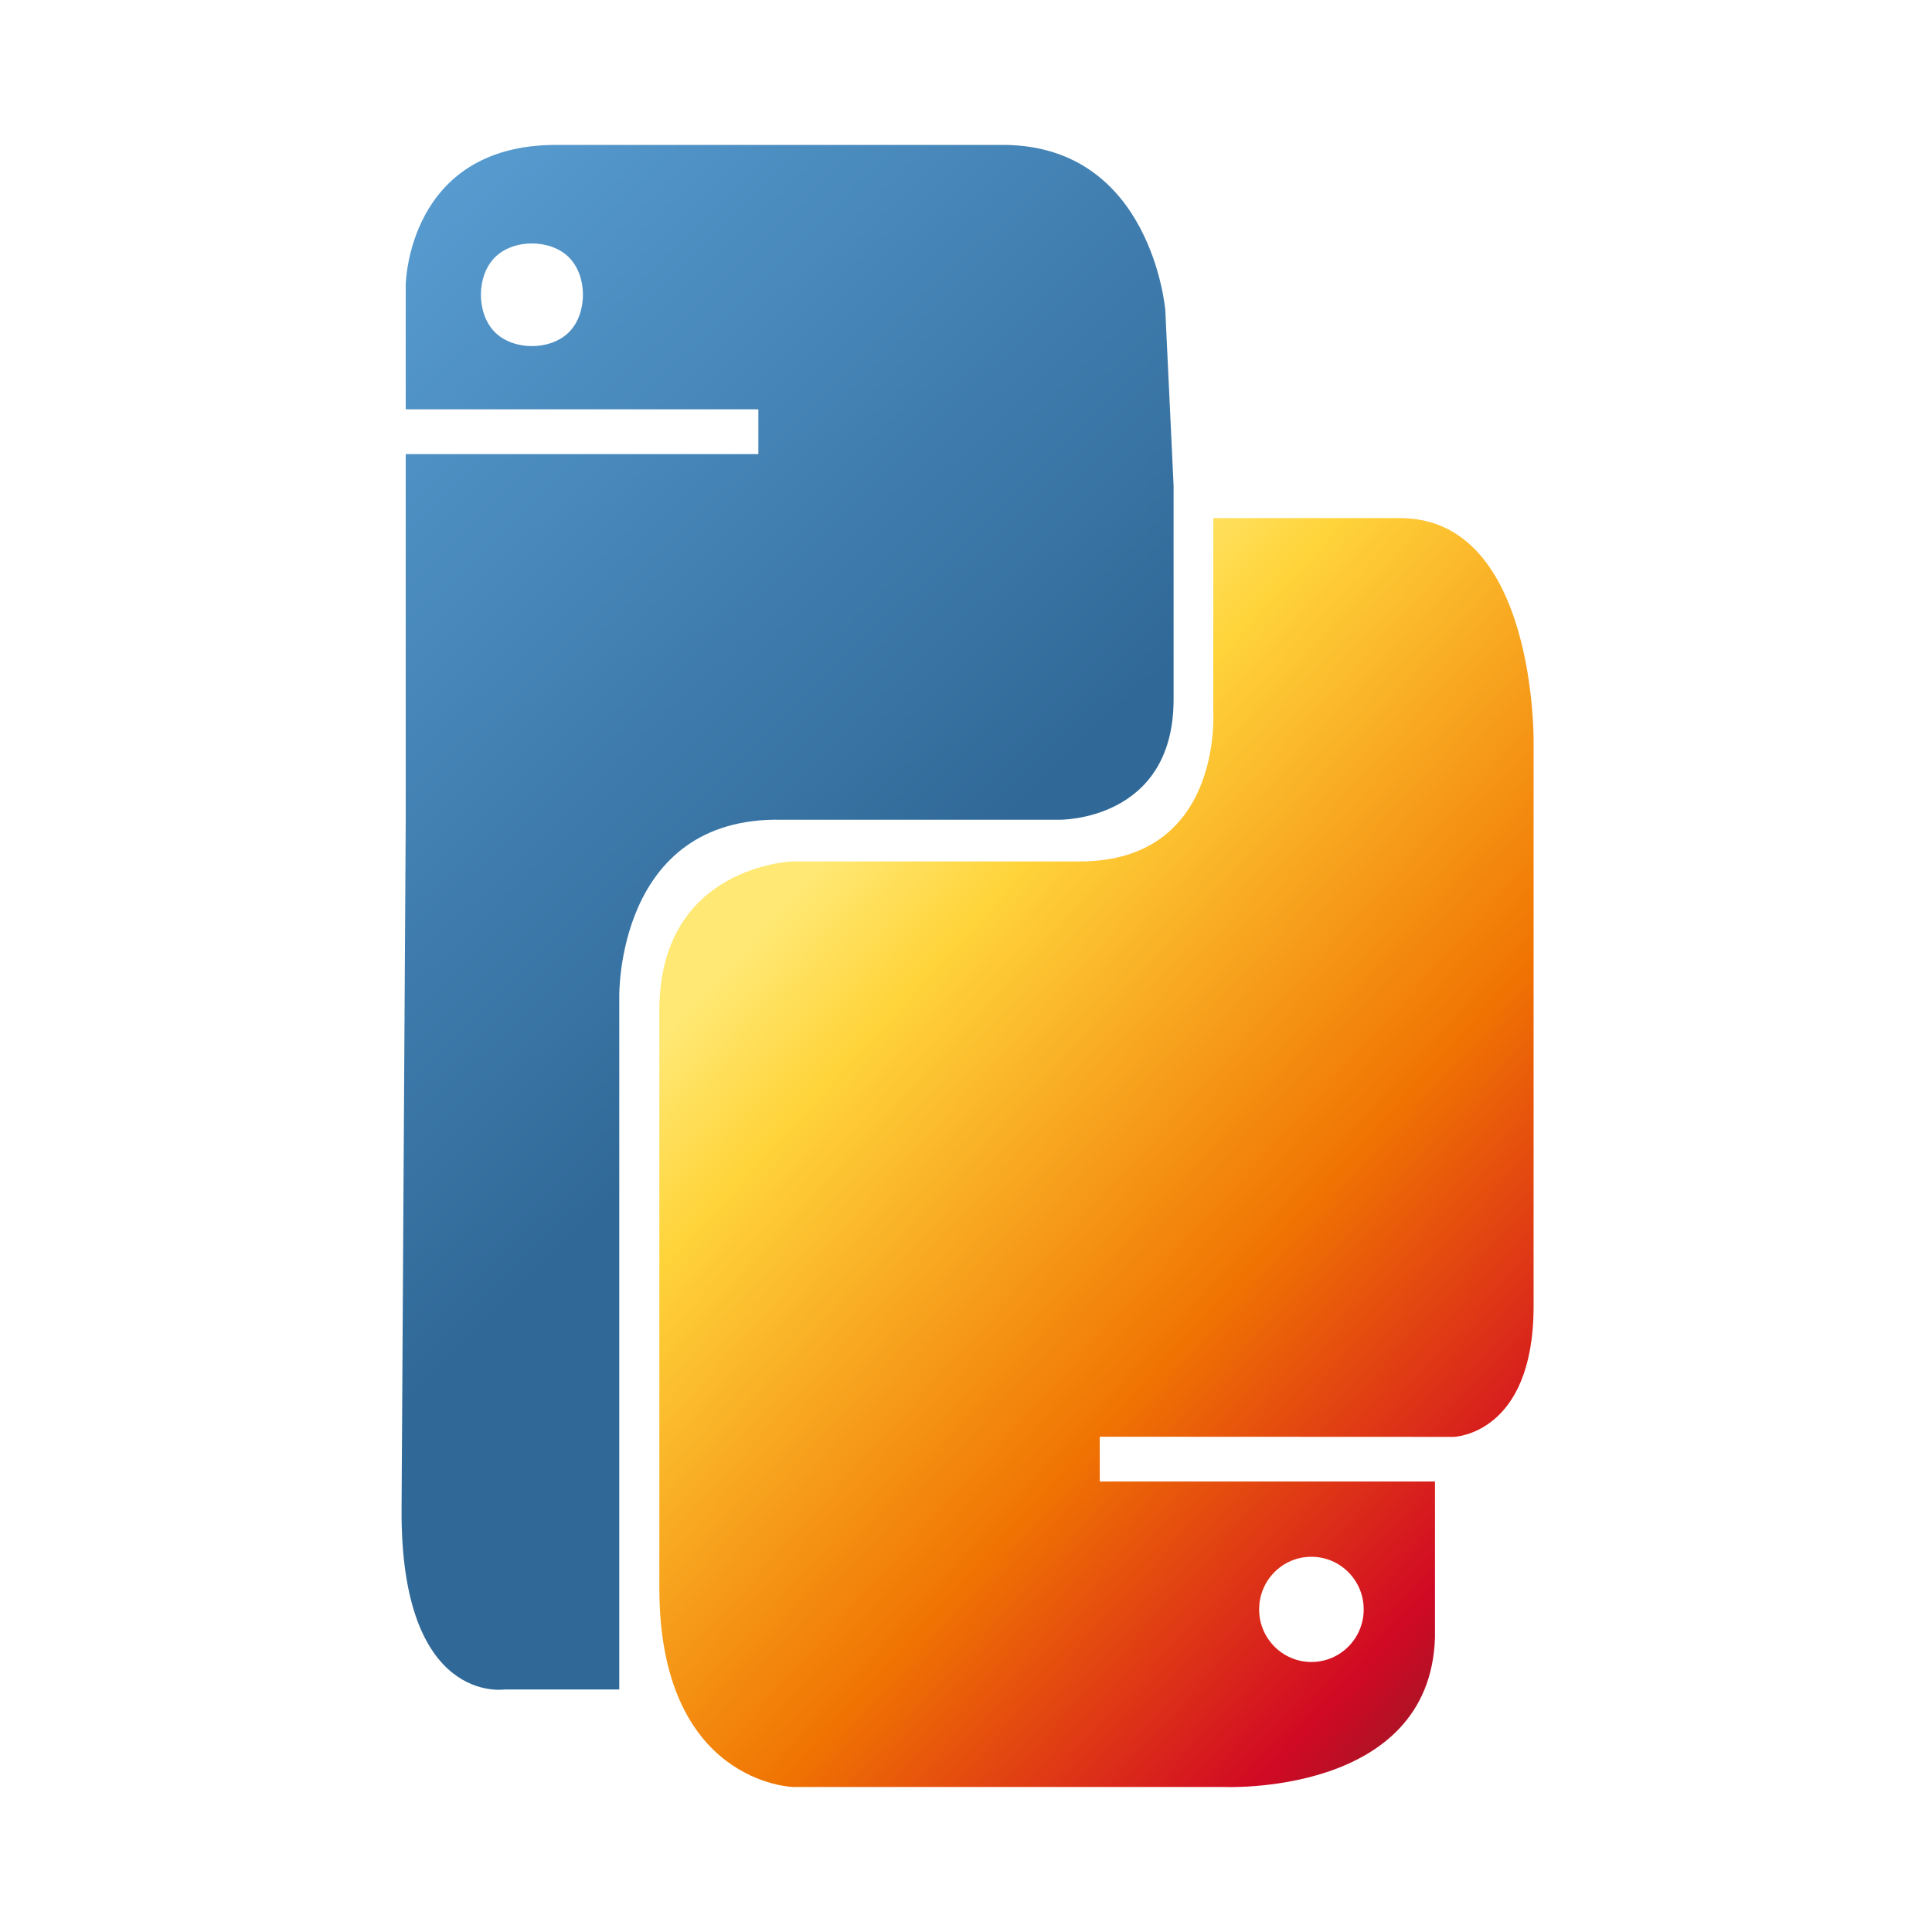
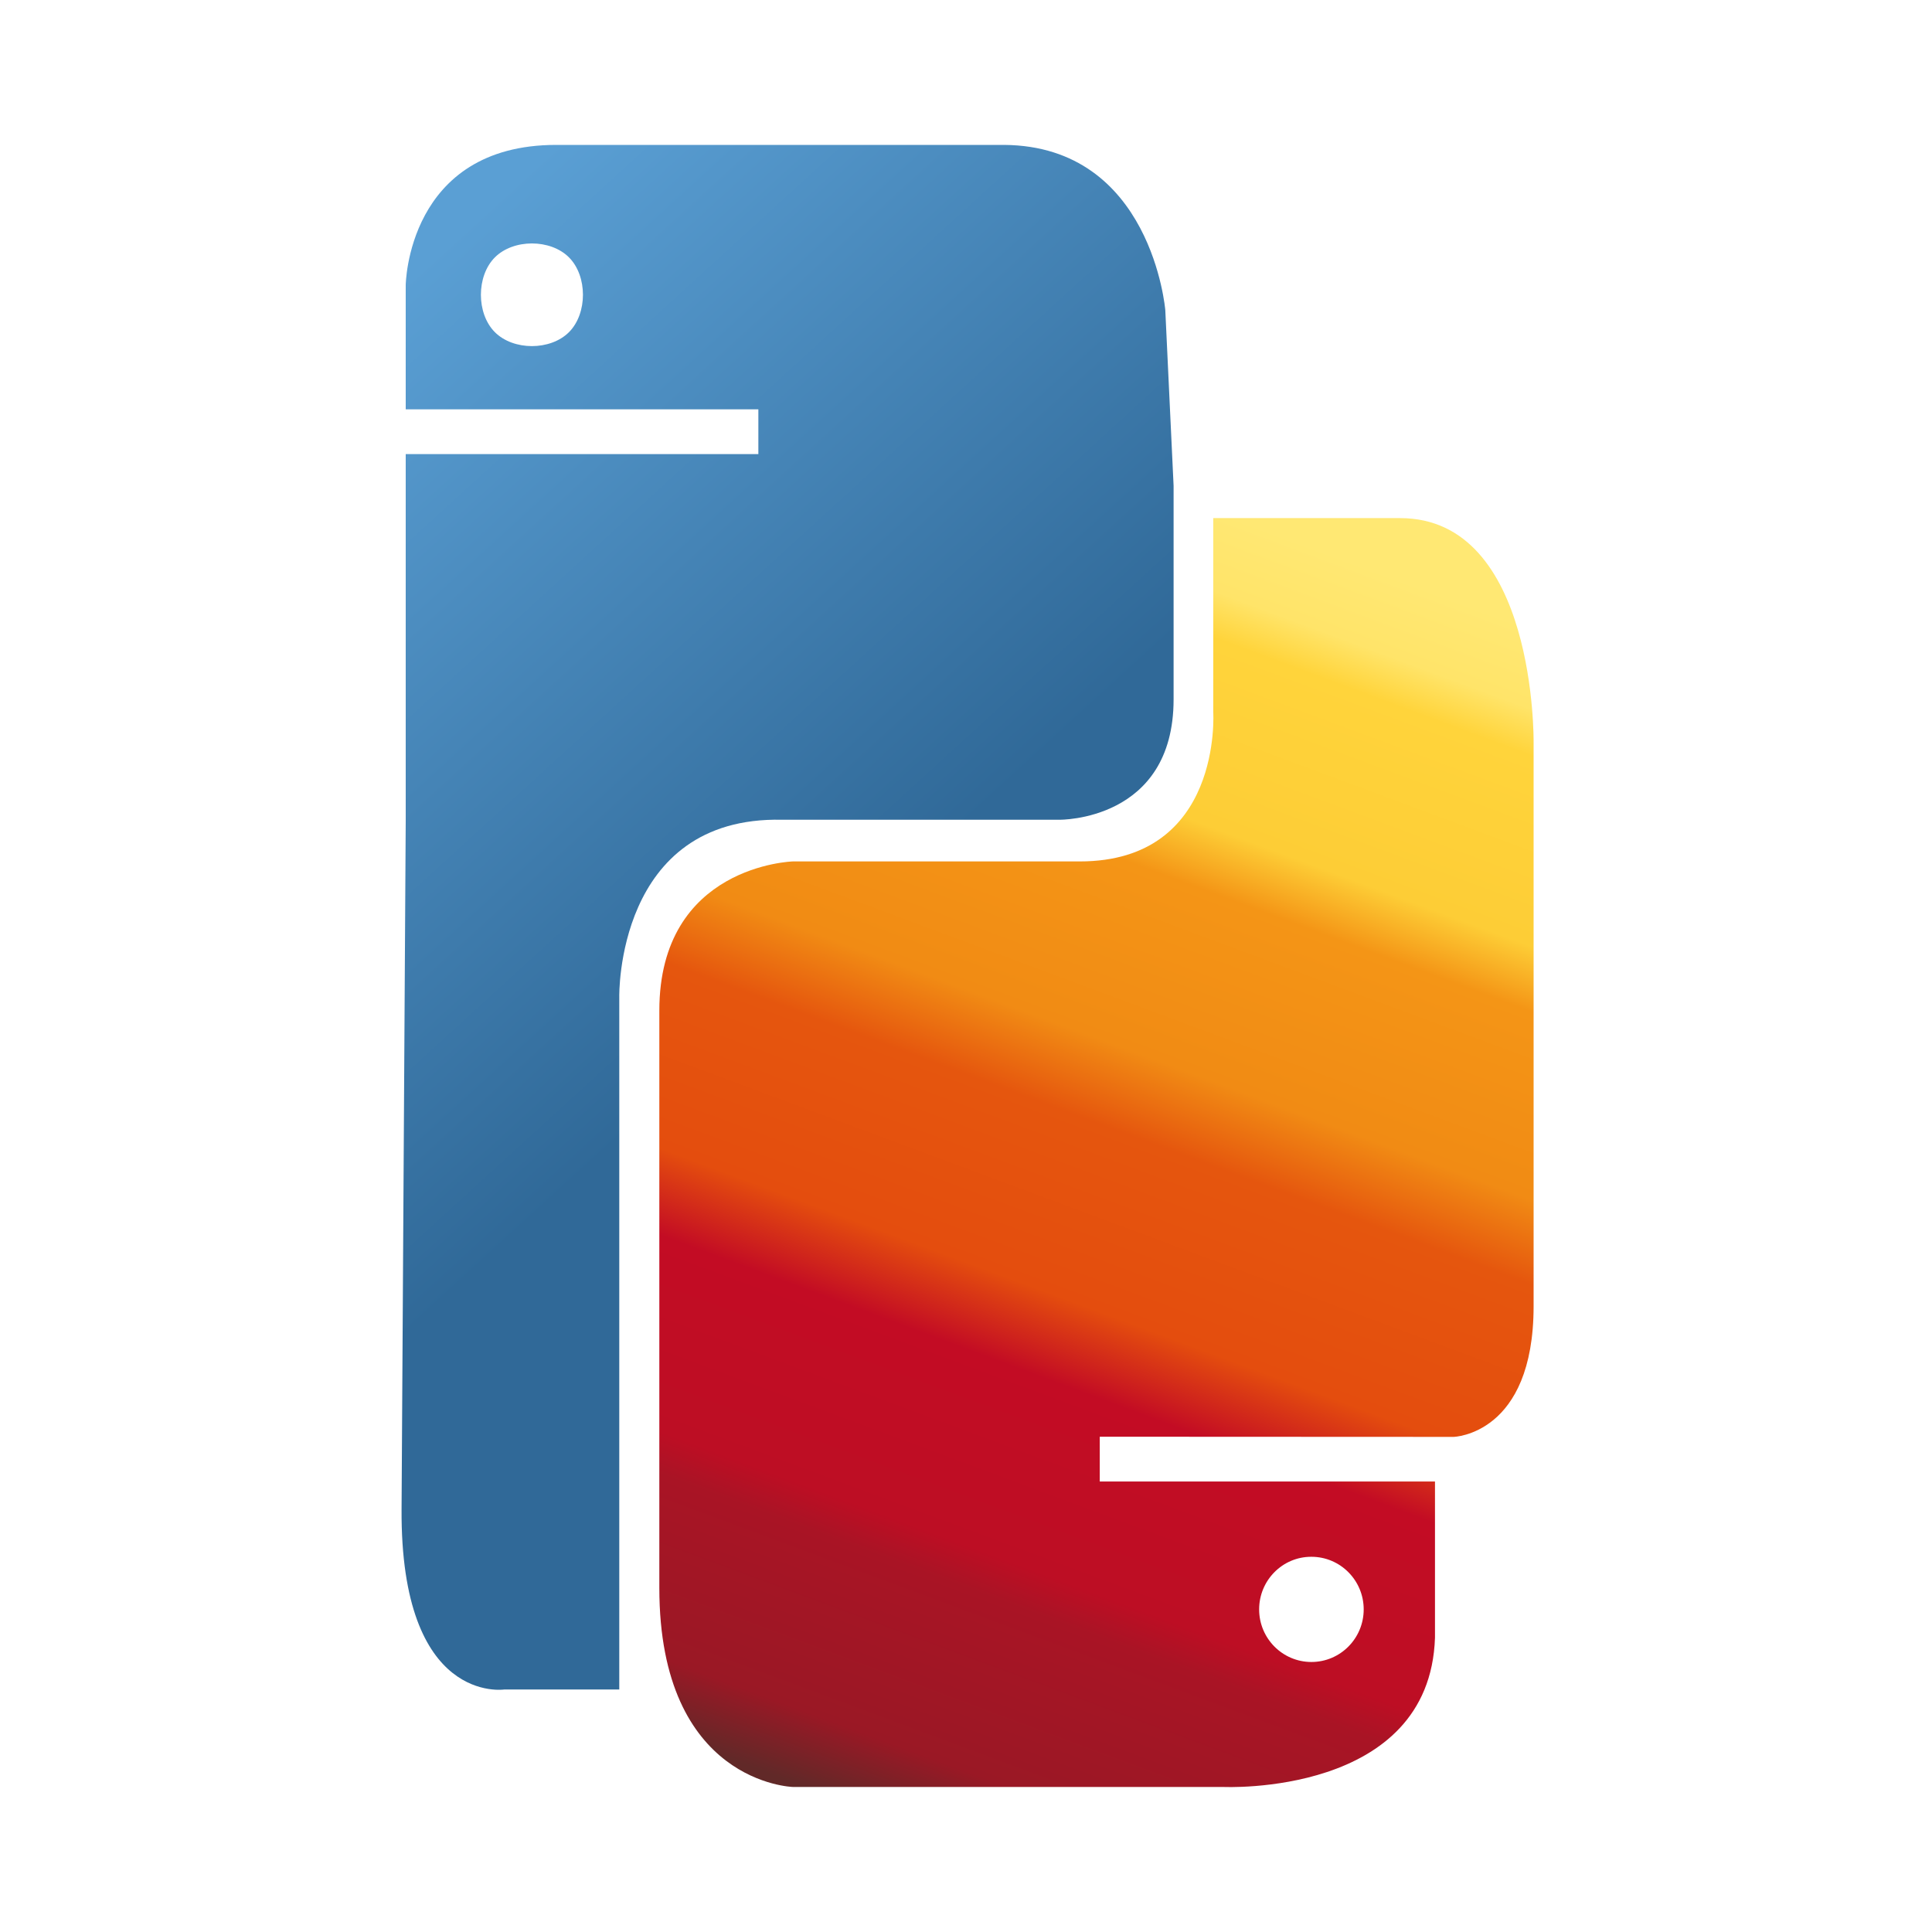
<svg xmlns="http://www.w3.org/2000/svg" xmlns:ns1="http://www.openswatchbook.org/uri/2009/osb" xmlns:xlink="http://www.w3.org/1999/xlink" id="svg8" version="1.1" viewBox="0 0 200 200" height="200mm" width="200mm">
  <defs id="defs2">
    <linearGradient id="linearGradient1458">
      <stop id="stop1454" offset="0" style="stop-color:#5a9fd4;stop-opacity:1" />
      <stop id="stop1456" offset="1" style="stop-color:#306998;stop-opacity:1" />
    </linearGradient>
    <linearGradient id="linearGradient867">
      <stop id="stop878" offset="0" style="stop-color:#612928;stop-opacity:1" />
-       <stop style="stop-color:#d10924;stop-opacity:1" offset="0.204" id="stop883" />
-       <stop id="stop885" offset="0.504" style="stop-color:#f07402;stop-opacity:1" />
-       <stop style="stop-color:#ffd43b;stop-opacity:1" offset="0.877" id="stop1462" />
+       <stop style="stop-color:#9a1825;stop-opacity:1;" offset="0.053" id="stop1502" />
+       <stop style="stop-color:#a91425;stop-opacity:1;" offset="0.181" id="stop1486" />
+       <stop id="stop1498" offset="0.211" style="stop-color:#bd0e24;stop-opacity:1;" />
+       <stop style="stop-color:#c30c24;stop-opacity:1;" offset="0.348" id="stop1500" />
+       <stop id="stop1482" offset="0.409" style="stop-color:#e44d0e;stop-opacity:1;" />
+       <stop style="stop-color:#e5560e;stop-opacity:1;" offset="0.54" id="stop1496" />
+       <stop style="stop-color:#f18b14;stop-opacity:1;" offset="0.6" id="stop1494" />
+       <stop style="stop-color:#f49516;stop-opacity:1;" offset="0.731" id="stop1480" />
+       <stop id="stop1492" offset="0.777" style="stop-color:#fdcd36;stop-opacity:1;" />
+       <stop style="stop-color:#ffd43b;stop-opacity:1" offset="0.91" id="stop1462" />
+       <stop id="stop1490" offset="0.943" style="stop-color:#ffe469;stop-opacity:1;" />
      <stop id="stop880" offset="1" style="stop-color:#ffe873;stop-opacity:1" />
    </linearGradient>
    <linearGradient ns1:paint="solid" id="linearGradient1199">
      <stop id="stop1197" offset="0" style="stop-color:#ff0000;stop-opacity:1;" />
    </linearGradient>
-     <linearGradient xlink:href="#linearGradient867" id="linearGradient871" gradientUnits="userSpaceOnUse" x1="17.719" y1="254.079" x2="-99.659" y2="134.45" gradientTransform="matrix(0.6908735,0,0,0.7726678,148.3945,-8.179932)" />
-     <linearGradient gradientUnits="userSpaceOnUse" y2="105.688" x2="83.251" y1="36.514" x1="16.221" id="linearGradient1460" xlink:href="#linearGradient1458" />
+     <linearGradient xlink:href="#linearGradient867" id="linearGradient871" gradientUnits="userSpaceOnUse" x1="-76.81" y1="255.748" x2="-19.434" y2="83.291" gradientTransform="matrix(0.6908735,0,0,0.7726678,148.3945,-8.179932)" />
+     <linearGradient gradientUnits="userSpaceOnUse" y2="103.97" x2="79.814" y1="44.248" x1="25.243" id="linearGradient1460" xlink:href="#linearGradient1458" />
  </defs>
  <g style="display:inline" id="layer2">
    <path d="M 57.585,15 C 42.133,15 42,29.529 42,29.529 V 42.373 H 78.505 V 47.009 H 42 v 37.999 l -0.43,71.207 c -0.123,20.336 10.649,18.679 10.649,18.679 h 11.888 v -49.125 -22.581 c 0,0 -0.37,-18.709 16.852,-18.328 h 11.417 17.295 c 0,0 11.819,0.168 11.819,-12.462 V 50.287 l -0.859,-18.18 c 0,0 -1.388,-16.974 -16.666,-17.107 H 80.903 Z m -2.52,10.201 c 1.441,4e-6 2.881,0.483 3.841,1.449 1.921,1.933 1.921,5.797 0,7.73 -1.921,1.932 -5.762,1.932 -7.683,0 -1.921,-1.932 -1.921,-5.797 0,-7.73 0.96,-0.966 2.401,-1.449 3.842,-1.449 z" style="fill:url(#linearGradient1460);fill-opacity:1;stroke:none;stroke-width:0.193px;stroke-linecap:butt;stroke-linejoin:miter;stroke-opacity:1" id="path1269" />
    <path d="m 125.596,53.633 v 20.089 c 0,0 0.996,15.453 -13.818,15.453 H 82.071 c 0,0 -13.817,0.395 -13.817,15.453 v 59.748 c 0,20.236 13.817,20.609 13.817,20.609 h 44.546 c 0,0 21.392,1.025 21.932,-15.453 v -16.167 h -34.702 v -4.636 l 36.63,0.017 c 0,0 8.281,-0.197 8.281,-13.531 V 76.821 c 0,0 0.292,-23.187 -13.818,-23.187 z m 10.139,107.525 h 2.8e-4 c 0.007,0 0.015,-2e-5 0.022,0 2.989,1.4e-4 5.412,2.438 5.412,5.445 -4e-5,3.007 -2.423,5.445 -5.412,5.445 -2.989,1.5e-4 -5.412,-2.438 -5.412,-5.445 -8e-5,-2.998 2.409,-5.445 5.389,-5.445 z" style="opacity:1;fill:url(#linearGradient871);fill-opacity:1;stroke:none;stroke-width:2.192;stroke-linecap:butt;stroke-linejoin:miter;stroke-miterlimit:4;stroke-dasharray:none;stroke-opacity:1" id="path1271" />
  </g>
</svg>
